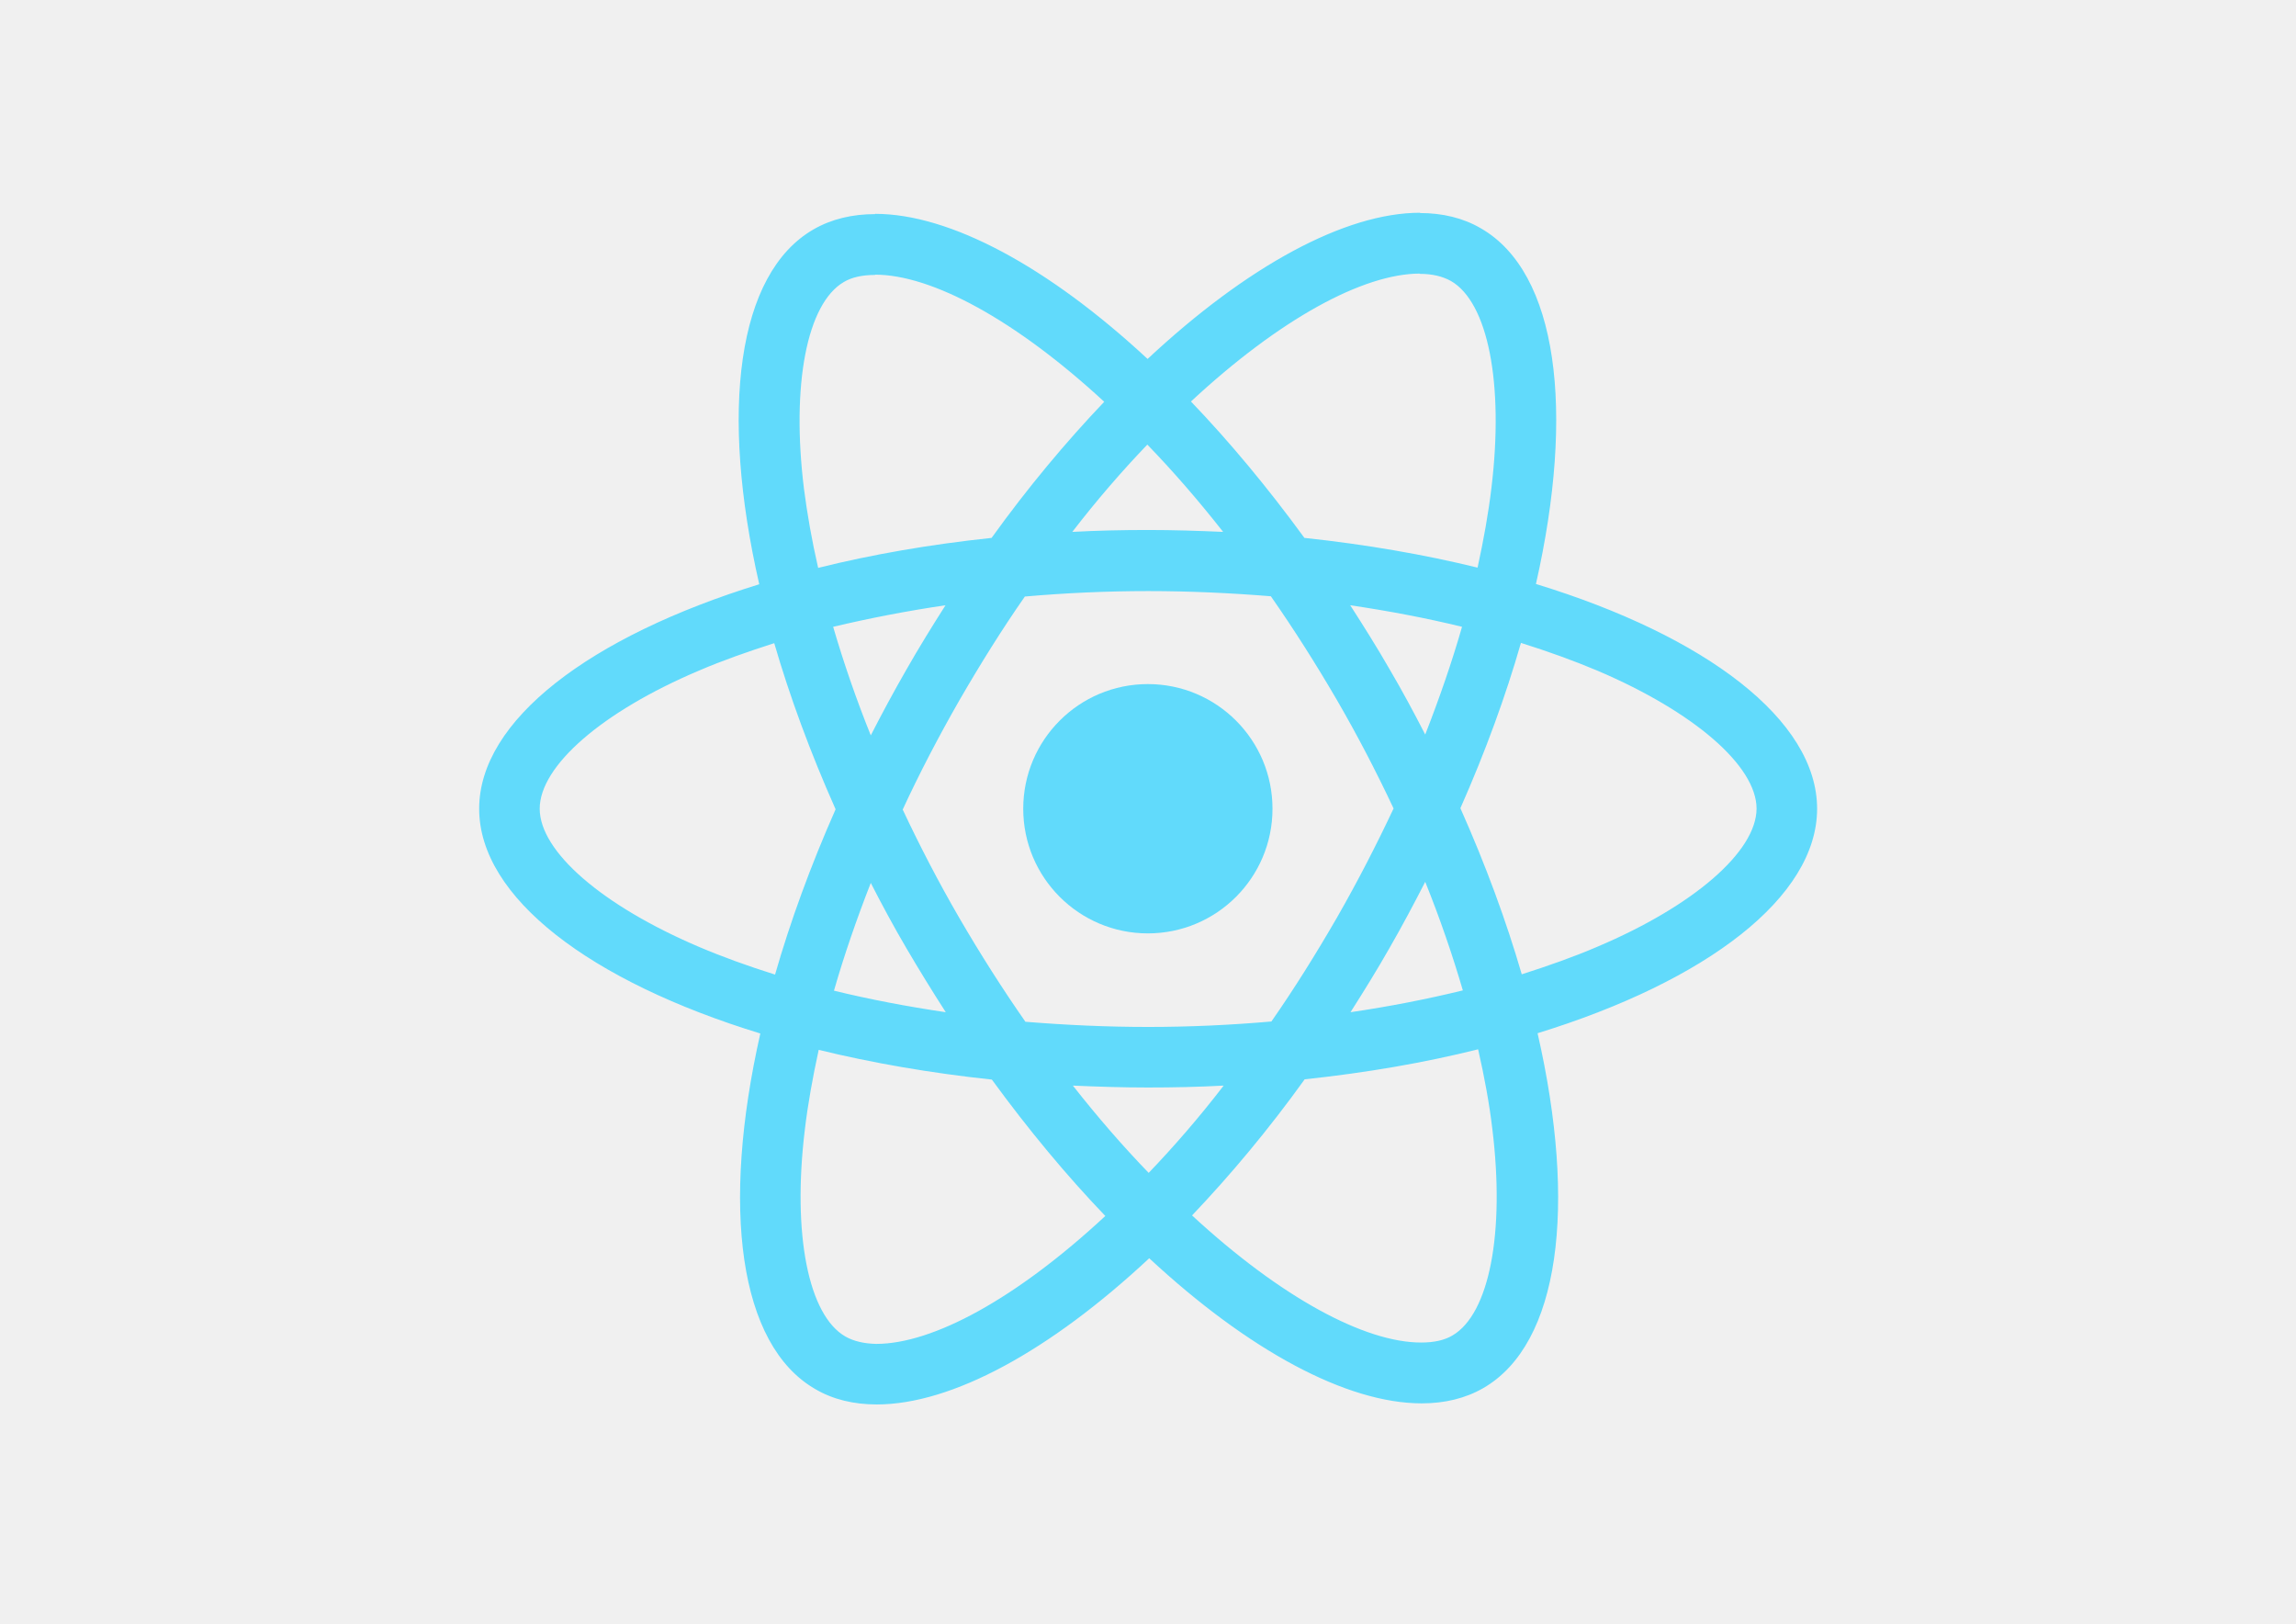
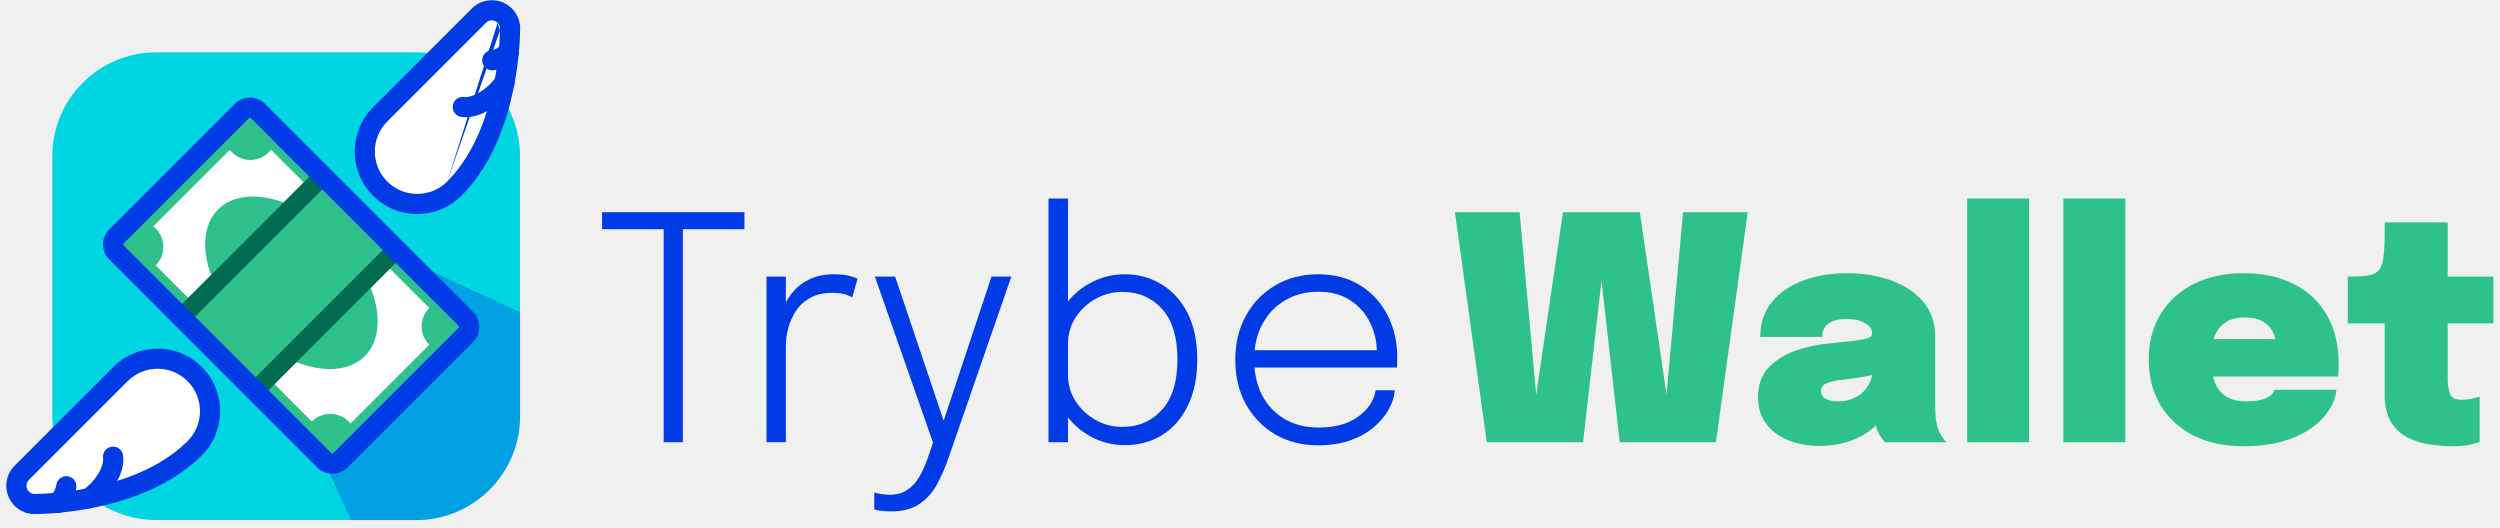
- <svg xmlns="http://www.w3.org/2000/svg" viewBox="0 0 841.9 595.3">
-   <g fill="#61DAFB">
-     <path d="M666.3 296.5c0-32.5-40.7-63.3-103.1-82.4 14.4-63.6 8-114.2-20.2-130.4-6.5-3.8-14.1-5.6-22.4-5.6v22.3c4.6 0 8.3.9 11.4 2.6 13.6 7.8 19.5 37.5 14.9 75.7-1.1 9.4-2.9 19.3-5.1 29.4-19.6-4.8-41-8.5-63.5-10.9-13.5-18.5-27.5-35.3-41.6-50 32.6-30.3 63.2-46.9 84-46.9V78c-27.5 0-63.5 19.6-99.9 53.6-36.4-33.8-72.4-53.2-99.9-53.2v22.3c20.7 0 51.4 16.5 84 46.6-14 14.7-28 31.4-41.3 49.9-22.6 2.4-44 6.1-63.6 11-2.3-10-4-19.7-5.2-29-4.7-38.2 1.1-67.9 14.6-75.8 3-1.8 6.9-2.6 11.5-2.6V78.5c-8.4 0-16 1.8-22.6 5.6-28.1 16.2-34.4 66.7-19.9 130.1-62.2 19.2-102.7 49.9-102.7 82.3 0 32.5 40.7 63.3 103.1 82.4-14.4 63.6-8 114.2 20.2 130.4 6.5 3.8 14.1 5.6 22.5 5.6 27.5 0 63.5-19.6 99.9-53.6 36.4 33.8 72.4 53.2 99.9 53.2 8.4 0 16-1.8 22.6-5.6 28.1-16.2 34.4-66.7 19.9-130.1 62-19.1 102.5-49.9 102.5-82.3zm-130.2-66.7c-3.7 12.9-8.3 26.2-13.5 39.5-4.1-8-8.4-16-13.1-24-4.6-8-9.5-15.8-14.4-23.4 14.2 2.1 27.9 4.7 41 7.9zm-45.8 106.5c-7.8 13.5-15.8 26.3-24.1 38.2-14.9 1.3-30 2-45.2 2-15.1 0-30.2-.7-45-1.9-8.3-11.9-16.4-24.6-24.2-38-7.6-13.1-14.5-26.4-20.8-39.8 6.2-13.4 13.2-26.8 20.7-39.9 7.8-13.5 15.8-26.3 24.1-38.2 14.9-1.3 30-2 45.2-2 15.1 0 30.2.7 45 1.9 8.3 11.9 16.4 24.6 24.2 38 7.6 13.1 14.5 26.4 20.8 39.8-6.3 13.4-13.2 26.8-20.7 39.9zm32.3-13c5.4 13.4 10 26.8 13.8 39.8-13.1 3.2-26.9 5.9-41.2 8 4.9-7.7 9.8-15.6 14.4-23.7 4.6-8 8.9-16.1 13-24.1zM421.2 430c-9.3-9.6-18.6-20.3-27.8-32 9 .4 18.2.7 27.5.7 9.4 0 18.7-.2 27.8-.7-9 11.7-18.3 22.4-27.5 32zm-74.4-58.9c-14.2-2.1-27.9-4.7-41-7.9 3.7-12.9 8.3-26.2 13.5-39.5 4.1 8 8.4 16 13.1 24 4.7 8 9.5 15.8 14.4 23.4zM420.7 163c9.3 9.6 18.6 20.3 27.8 32-9-.4-18.2-.7-27.5-.7-9.4 0-18.7.2-27.8.7 9-11.7 18.3-22.4 27.5-32zm-74 58.9c-4.9 7.7-9.8 15.6-14.4 23.7-4.6 8-8.9 16-13 24-5.4-13.4-10-26.8-13.8-39.8 13.1-3.1 26.9-5.8 41.2-7.9zm-90.5 125.2c-35.4-15.1-58.3-34.9-58.3-50.6 0-15.7 22.9-35.6 58.3-50.6 8.6-3.7 18-7 27.7-10.1 5.7 19.6 13.2 40 22.5 60.9-9.2 20.8-16.6 41.1-22.2 60.6-9.9-3.1-19.3-6.5-28-10.2zM310 490c-13.6-7.8-19.5-37.5-14.9-75.7 1.1-9.4 2.9-19.3 5.1-29.4 19.6 4.8 41 8.5 63.5 10.9 13.5 18.5 27.5 35.3 41.6 50-32.6 30.3-63.2 46.9-84 46.9-4.5-.1-8.3-1-11.3-2.7zm237.2-76.2c4.7 38.2-1.1 67.9-14.6 75.8-3 1.8-6.9 2.6-11.5 2.6-20.7 0-51.4-16.5-84-46.6 14-14.7 28-31.4 41.3-49.9 22.6-2.4 44-6.1 63.6-11 2.3 10.1 4.1 19.8 5.2 29.1zm38.5-66.7c-8.6 3.7-18 7-27.7 10.1-5.7-19.6-13.2-40-22.5-60.9 9.2-20.8 16.6-41.1 22.2-60.6 9.9 3.1 19.3 6.5 28.1 10.2 35.4 15.1 58.3 34.9 58.3 50.6-.1 15.7-23 35.6-58.4 50.6zM320.8 78.4z" />
-     <circle cx="420.9" cy="296.5" r="45.7" />
-     <path d="M520.5 78.1z" />
-   </g>
+ <svg xmlns="http://www.w3.org/2000/svg" width="270" height="57" viewBox="0 0 270 57" fill="none">
+   <path d="M80.4 24.756H73.243L73.749 23.594V47.757H71.677V23.594L72.284 24.756H65.026V22.921H80.4V24.756Z" fill="#003BE5" />
+   <path d="M82.784 47.757V29.875H84.872V35.145L84.131 34.91C84.199 34.348 84.362 33.765 84.62 33.158C84.889 32.541 85.26 31.963 85.731 31.424C86.203 30.885 86.792 30.453 87.499 30.128C88.218 29.791 89.071 29.622 90.058 29.622C90.777 29.622 91.355 29.684 91.793 29.808C92.231 29.931 92.506 30.026 92.618 30.094L92.046 32.114C91.933 32.036 91.703 31.935 91.355 31.811C91.007 31.688 90.507 31.626 89.856 31.626C88.913 31.626 88.122 31.811 87.482 32.182C86.842 32.541 86.332 33.013 85.95 33.596C85.568 34.18 85.293 34.803 85.125 35.465C84.956 36.116 84.872 36.745 84.872 37.351V47.757H82.784Z" fill="#003BE5" />
+   <path d="M96.206 55.234C95.79 55.234 95.409 55.206 95.061 55.15C94.724 55.105 94.51 55.06 94.421 55.015V53.179C94.567 53.247 94.802 53.303 95.128 53.348C95.465 53.404 95.785 53.432 96.088 53.432C96.862 53.432 97.502 53.252 98.007 52.893C98.524 52.545 98.95 52.079 99.287 51.496C99.624 50.912 99.91 50.283 100.146 49.61L100.769 47.808L94.488 29.875H96.677L102.065 45.888H101.762L107.083 29.875H109.222L102.419 49.509C102.082 50.485 101.678 51.411 101.207 52.287C100.735 53.163 100.107 53.87 99.321 54.409C98.535 54.959 97.497 55.234 96.206 55.234Z" fill="#003BE5" />
+   <path d="M121.489 48.077C120.12 48.077 118.851 47.746 117.684 47.084C116.516 46.422 115.573 45.523 114.855 44.39C114.148 43.256 113.794 41.982 113.794 40.567C113.794 40.534 113.794 40.506 113.794 40.483C113.794 40.461 113.794 40.438 113.794 40.416L115.343 40.382C115.343 40.405 115.343 40.427 115.343 40.45C115.343 40.472 115.343 40.494 115.343 40.517C115.343 41.527 115.613 42.459 116.151 43.312C116.701 44.165 117.42 44.844 118.307 45.349C119.205 45.855 120.176 46.107 121.22 46.107C122.949 46.107 124.369 45.495 125.48 44.272C126.603 43.037 127.164 41.218 127.164 38.816C127.164 36.403 126.608 34.584 125.497 33.361C124.385 32.137 122.96 31.525 121.22 31.525C120.176 31.525 119.205 31.778 118.307 32.283C117.42 32.788 116.701 33.462 116.151 34.303C115.613 35.145 115.343 36.077 115.343 37.099L113.794 37.048C113.794 35.634 114.148 34.365 114.855 33.243C115.573 32.12 116.516 31.239 117.684 30.599C118.851 29.948 120.12 29.622 121.489 29.622C122.937 29.622 124.251 29.982 125.429 30.7C126.619 31.407 127.562 32.446 128.258 33.815C128.954 35.185 129.302 36.852 129.302 38.816C129.302 40.803 128.954 42.487 128.258 43.868C127.574 45.248 126.642 46.298 125.463 47.017C124.284 47.724 122.96 48.077 121.489 48.077ZM113.238 47.757V21.439H115.343V47.757H113.238Z" fill="#003BE5" />
+   <path d="M134.625 39.692V37.823H149.106L148.702 38.395C148.702 38.328 148.702 38.272 148.702 38.227C148.702 38.171 148.702 38.114 148.702 38.058C148.702 36.902 148.455 35.825 147.961 34.825C147.467 33.826 146.749 33.024 145.806 32.417C144.874 31.811 143.735 31.508 142.387 31.508C141.018 31.508 139.811 31.823 138.767 32.451C137.723 33.069 136.909 33.927 136.326 35.028C135.742 36.116 135.45 37.385 135.45 38.833C135.45 40.292 135.736 41.578 136.309 42.689C136.892 43.789 137.706 44.648 138.75 45.265C139.794 45.871 141.012 46.175 142.404 46.175C143.426 46.175 144.313 46.051 145.065 45.804C145.828 45.546 146.457 45.209 146.951 44.794C147.456 44.379 147.838 43.941 148.096 43.48C148.365 43.009 148.522 42.566 148.567 42.15H150.638C150.593 42.812 150.38 43.492 149.998 44.188C149.628 44.872 149.095 45.512 148.399 46.107C147.714 46.702 146.861 47.185 145.839 47.555C144.829 47.915 143.662 48.094 142.337 48.094C140.608 48.094 139.07 47.701 137.723 46.916C136.387 46.13 135.332 45.046 134.558 43.666C133.794 42.274 133.413 40.674 133.413 38.867C133.413 37.048 133.8 35.448 134.574 34.068C135.349 32.676 136.41 31.587 137.757 30.801C139.104 30.015 140.636 29.622 142.354 29.622C144.105 29.622 145.62 30.021 146.9 30.818C148.18 31.615 149.168 32.698 149.864 34.068C150.56 35.426 150.908 36.953 150.908 38.648C150.908 38.794 150.902 38.979 150.891 39.203C150.891 39.428 150.885 39.591 150.874 39.692H134.625Z" fill="#003BE5" />
+   <path d="M160.568 47.757L157.133 22.921H164.121L166.276 46.697L165.317 46.646L168.802 22.921H177.104L180.572 46.646L179.613 46.697L181.768 22.921H188.756L185.321 47.757H174.931L172.625 27.332H173.298L170.974 47.757H160.568Z" fill="#2FC18C" />
+   <path d="M196.573 48.162C195.293 48.162 194.148 47.959 193.138 47.555C192.127 47.14 191.33 46.545 190.747 45.77C190.163 44.985 189.871 44.031 189.871 42.908C189.871 41.583 190.247 40.517 190.999 39.709C191.762 38.9 192.734 38.288 193.912 37.873C195.102 37.458 196.331 37.194 197.6 37.082C199.407 36.913 200.625 36.767 201.254 36.644C201.882 36.52 202.197 36.302 202.197 35.987C202.197 35.976 202.197 35.97 202.197 35.97C202.197 35.555 201.944 35.202 201.439 34.91C200.945 34.606 200.283 34.455 199.452 34.455C198.554 34.455 197.886 34.623 197.448 34.96C197.011 35.286 196.792 35.763 196.792 36.391H190.107C190.107 34.887 190.528 33.624 191.37 32.603C192.212 31.581 193.34 30.812 194.754 30.296C196.18 29.768 197.763 29.504 199.503 29.504C201.153 29.504 202.696 29.751 204.133 30.245C205.581 30.739 206.754 31.497 207.652 32.519C208.551 33.529 209 34.825 209 36.408C209 36.644 209 36.88 209 37.115C209 37.351 209 37.587 209 37.823V43.363C209 43.856 209.011 44.334 209.033 44.794C209.056 45.254 209.123 45.681 209.235 46.074C209.359 46.489 209.522 46.848 209.724 47.151C209.926 47.443 210.088 47.645 210.212 47.757H203.578C203.477 47.656 203.331 47.471 203.14 47.202C202.949 46.932 202.792 46.624 202.668 46.276C202.5 45.77 202.376 45.299 202.298 44.861C202.23 44.412 202.197 43.868 202.197 43.228L203.679 44.255C203.375 45.075 202.859 45.776 202.129 46.36C201.411 46.944 200.563 47.393 199.587 47.707C198.621 48.01 197.617 48.162 196.573 48.162ZM198.593 43.346C199.177 43.346 199.75 43.217 200.311 42.958C200.883 42.7 201.36 42.274 201.742 41.679C202.124 41.072 202.315 40.253 202.315 39.22V38.58L204.049 39.978C203.308 40.236 202.483 40.455 201.574 40.635C200.664 40.803 199.794 40.932 198.964 41.022C198.189 41.101 197.611 41.23 197.229 41.409C196.859 41.578 196.674 41.853 196.674 42.234C196.674 42.616 196.842 42.897 197.179 43.076C197.516 43.256 197.987 43.346 198.593 43.346Z" fill="#2FC18C" />
+   <path d="M219.141 21.439V47.757H212.456V21.439H219.141Z" fill="#2FC18C" />
+   <path d="M229.533 21.439V47.757H222.848V21.439H229.533Z" fill="#2FC18C" />
+   <path d="M235.716 40.668V36.627H246.257L245.752 37.503C245.752 37.413 245.752 37.318 245.752 37.217C245.752 37.104 245.752 37.009 245.752 36.93C245.752 36.549 245.64 36.156 245.415 35.752C245.202 35.336 244.848 34.988 244.354 34.708C243.872 34.427 243.22 34.287 242.401 34.287C241.604 34.287 240.936 34.455 240.397 34.792C239.858 35.129 239.454 35.628 239.185 36.29C238.915 36.941 238.781 37.739 238.781 38.681C238.781 39.669 238.91 40.511 239.168 41.207C239.426 41.903 239.836 42.436 240.397 42.807C240.958 43.166 241.694 43.346 242.603 43.346C243.142 43.346 243.602 43.306 243.984 43.228C244.365 43.149 244.669 43.048 244.893 42.925C245.129 42.801 245.303 42.667 245.415 42.521C245.539 42.375 245.611 42.234 245.634 42.1H252.336C252.257 42.886 251.971 43.643 251.477 44.373C250.994 45.103 250.326 45.759 249.473 46.343C248.62 46.916 247.593 47.37 246.392 47.707C245.191 48.032 243.832 48.195 242.317 48.195C240.218 48.195 238.399 47.802 236.861 47.017C235.323 46.219 234.139 45.119 233.308 43.716C232.477 42.302 232.062 40.68 232.062 38.85C232.062 36.975 232.489 35.336 233.342 33.933C234.195 32.53 235.39 31.441 236.928 30.666C238.478 29.892 240.274 29.504 242.317 29.504C244.427 29.504 246.246 29.903 247.772 30.7C249.31 31.486 250.495 32.608 251.325 34.068C252.156 35.516 252.571 37.239 252.571 39.237C252.571 39.574 252.566 39.86 252.555 40.096C252.543 40.332 252.527 40.523 252.504 40.668H235.716Z" fill="#2FC18C" />
+   <path d="M264.958 48.195C264.183 48.195 263.364 48.133 262.499 48.01C261.646 47.898 260.844 47.656 260.091 47.286C259.339 46.916 258.727 46.36 258.256 45.619C257.785 44.867 257.549 43.862 257.549 42.605C257.549 42.347 257.549 42.088 257.549 41.83C257.549 41.572 257.549 41.319 257.549 41.072V34.926H253.558V29.875H253.642C254.518 29.875 255.214 29.836 255.73 29.757C256.258 29.678 256.651 29.488 256.909 29.184C257.167 28.881 257.336 28.404 257.414 27.753C257.504 27.102 257.549 26.204 257.549 25.059V24.015H264.352V29.875H269.285V34.926H264.352V39.86C264.352 40.029 264.352 40.197 264.352 40.365C264.352 40.523 264.352 40.685 264.352 40.854C264.352 41.505 264.43 42.055 264.587 42.504C264.744 42.953 265.165 43.177 265.85 43.177C266.254 43.177 266.636 43.138 266.995 43.059C267.354 42.981 267.624 42.902 267.803 42.824V47.724C267.545 47.836 267.169 47.943 266.675 48.044C266.193 48.145 265.62 48.195 264.958 48.195Z" fill="#2FC18C" />
+   <path d="M5.649 16.877C5.649 10.678 10.675 5.652 16.875 5.652H44.939C51.139 5.652 56.165 10.678 56.165 16.877V44.942C56.165 51.141 51.139 56.167 44.939 56.167H16.875C10.675 56.167 5.649 51.141 5.649 44.942V16.877Z" fill="#00D5E2" />
+   <path d="M19.681 16.877L56.165 33.716V44.942C56.165 51.141 51.139 56.167 44.939 56.167H37.923L19.681 16.877Z" fill="#003BE5" fill-opacity="0.34" />
+   <path d="M11.64 26.241L27.008 10.873L51.41 35.275L36.042 50.642L11.64 26.241Z" fill="white" />
+   <path d="M2.348 53.859C2.788 54.299 3.378 54.485 3.948 54.423C3.948 54.423 14.696 54.485 20.805 48.624C20.883 48.557 20.955 48.485 21.027 48.412C23.243 46.196 23.238 42.608 21.027 40.398C18.817 38.187 15.229 38.182 13.013 40.398L2.348 51.063C1.577 51.834 1.577 53.087 2.348 53.859Z" fill="white" />
+   <path d="M12.209 49.32C12.354 50.298 11.774 51.711 10.627 52.918C10.277 53.281 9.915 53.594 9.541 53.836" fill="white" />
+   <path d="M7.162 52.508C7.066 53.208 6.727 53.848 6.196 54.307L7.162 52.508Z" fill="white" />
+   <path d="M29.025 16.452C30.123 15.354 30.123 13.575 29.025 12.477C27.927 11.379 26.148 11.379 25.05 12.477C23.952 13.575 23.952 15.354 25.05 16.452C26.148 17.55 27.927 17.55 29.025 16.452Z" fill="#2FC18C" />
+   <path d="M50.334 37.232C51.431 36.134 51.431 34.355 50.334 33.257C49.236 32.159 47.456 32.159 46.359 33.257C45.261 34.355 45.261 36.134 46.359 37.232C47.456 38.33 49.236 38.33 50.334 37.232Z" fill="#2FC18C" />
+   <path d="M16.819 28.658C17.917 27.56 17.917 25.78 16.819 24.683C15.721 23.585 13.942 23.585 12.844 24.683C11.746 25.78 11.746 27.56 12.844 28.658C13.942 29.756 15.721 29.756 16.819 28.658Z" fill="#2FC18C" />
+   <path d="M37.659 49.498C38.757 48.401 38.757 46.621 37.659 45.523C36.562 44.426 34.782 44.426 33.684 45.523C32.587 46.621 32.587 48.401 33.684 49.498C34.782 50.596 36.562 50.596 37.659 49.498Z" fill="#2FC18C" />
+   <path d="M50.652 34.697L49.226 36.123L25.894 12.791L27.32 11.365L50.652 34.697Z" fill="#2FC18C" />
+   <path d="M36.471 48.309L35.046 49.735L11.713 26.403L13.139 24.977L36.471 48.309Z" fill="#2FC18C" />
+   <path d="M27.332 10.783L28.774 12.225L13.155 27.844L11.713 26.402L27.332 10.783Z" fill="#2FC18C" />
+   <path d="M50.07 33.52L51.513 34.963L35.893 50.582L34.451 49.14L50.07 33.52Z" fill="#2FC18C" />
+   <path d="M39.393 38.464C42.1 35.756 40.749 30.016 36.374 25.641C32 21.267 26.259 19.916 23.552 22.623C20.845 25.331 22.196 31.071 26.57 35.446C30.945 39.82 36.685 41.171 39.393 38.464Z" fill="#2FC18C" />
+   <path d="M43.664 27.468L28.125 43.008C28.069 43.063 28.008 43.103 27.941 43.138C27.668 43.272 27.316 43.215 27.08 42.978L18.838 34.737C18.602 34.501 18.545 34.149 18.679 33.876C18.713 33.809 18.753 33.747 18.809 33.692L34.348 18.152C34.404 18.096 34.466 18.056 34.533 18.022C34.806 17.888 35.157 17.945 35.394 18.181L43.635 26.423C43.872 26.659 43.929 27.011 43.795 27.284C43.76 27.351 43.72 27.412 43.664 27.468Z" fill="#2FC18C" />
+   <path fill-rule="evenodd" clip-rule="evenodd" d="M18.809 33.692C18.753 33.747 18.713 33.809 18.679 33.876C18.545 34.149 18.602 34.501 18.838 34.737L27.08 42.978C27.316 43.215 27.668 43.272 27.941 43.138C28.008 43.103 28.069 43.063 28.125 43.008L43.664 27.468C43.72 27.412 43.76 27.351 43.795 27.284C43.929 27.011 43.872 26.659 43.635 26.423L35.394 18.181C35.157 17.945 34.806 17.888 34.533 18.022C34.466 18.056 34.404 18.096 34.348 18.152L18.809 33.692ZM34.857 20.422L21.079 34.2L27.617 40.737L41.394 26.96L34.857 20.422Z" fill="#036B52" />
+   <path d="M54.516 1.691C54.956 2.131 55.142 2.721 55.08 3.291C55.08 3.291 55.142 14.039 49.281 20.148C49.214 20.226 49.142 20.298 49.069 20.371C46.853 22.586 43.265 22.581 41.055 20.371C38.844 18.16 38.839 14.572 41.055 12.356L51.72 1.691C52.491 0.92 53.744 0.92 54.516 1.691Z" fill="white" />
+   <path d="M49.977 11.552C50.955 11.697 52.368 11.118 53.575 9.971C53.937 9.62 54.251 9.258 54.493 8.884" fill="white" />
+   <path d="M53.165 6.505C53.865 6.409 54.505 6.071 54.964 5.539L53.165 6.505Z" fill="white" />
+   <path fill-rule="evenodd" clip-rule="evenodd" d="M12.244 39.629C14.885 36.987 19.162 36.994 21.796 39.629C24.431 42.263 24.438 46.54 21.796 49.181L21.791 49.187C21.727 49.251 21.639 49.339 21.54 49.427C18.271 52.552 13.832 54.054 10.307 54.786C8.526 55.156 6.945 55.337 5.807 55.425C5.237 55.47 4.777 55.491 4.456 55.501C4.296 55.506 4.17 55.509 4.083 55.51C4.05 55.51 4.023 55.51 4.001 55.51C3.137 55.586 2.245 55.293 1.579 54.628C0.383 53.431 0.383 51.49 1.579 50.294L12.244 39.629ZM3.954 53.335L3.957 53.335L3.975 53.335C3.993 53.335 4.02 53.335 4.057 53.335C4.13 53.334 4.241 53.332 4.387 53.327C4.678 53.318 5.105 53.298 5.638 53.257C6.706 53.174 8.194 53.004 9.864 52.657C13.234 51.956 17.213 50.563 20.052 47.84L20.072 47.82L20.093 47.802C20.136 47.765 20.181 47.72 20.258 47.644C22.048 45.853 22.045 42.953 20.258 41.167C18.472 39.38 15.572 39.376 13.782 41.167L3.117 51.832C3.117 51.832 3.117 51.832 3.117 51.832C2.77 52.179 2.77 52.743 3.117 53.09C3.315 53.287 3.575 53.37 3.83 53.342L3.892 53.335L3.954 53.335Z" fill="#003BE5" />
+   <path fill-rule="evenodd" clip-rule="evenodd" d="M5.5 53.514C5.924 53.089 6.613 53.089 7.038 53.514L7.05 53.526C7.475 53.951 7.475 54.639 7.05 55.064C6.626 55.489 5.937 55.489 5.512 55.064L5.5 55.052C5.075 54.627 5.075 53.938 5.5 53.514Z" fill="#003BE5" />
+   <path fill-rule="evenodd" clip-rule="evenodd" d="M12.05 48.245C12.644 48.156 13.197 48.567 13.285 49.161C13.397 49.915 13.221 50.724 12.901 51.464C12.576 52.219 12.069 52.98 11.416 53.667L11.409 53.674L11.409 53.674C11.02 54.077 10.594 54.451 10.13 54.75C9.626 55.075 8.952 54.93 8.627 54.426C8.301 53.921 8.446 53.248 8.951 52.922C9.235 52.739 9.533 52.486 9.842 52.166C10.334 51.647 10.69 51.099 10.904 50.603C11.125 50.09 11.166 49.703 11.133 49.48C11.045 48.886 11.456 48.333 12.05 48.245Z" fill="#003BE5" />
+   <path fill-rule="evenodd" clip-rule="evenodd" d="M7.311 51.43C7.906 51.513 8.322 52.061 8.24 52.656C8.108 53.608 7.646 54.492 6.907 55.13C6.452 55.523 5.766 55.472 5.373 55.018C4.98 54.563 5.031 53.876 5.485 53.484C5.809 53.205 6.023 52.808 6.085 52.359C6.167 51.764 6.716 51.348 7.311 51.43Z" fill="#003BE5" />
+   <path fill-rule="evenodd" clip-rule="evenodd" d="M27.079 12.744C27.032 12.697 26.956 12.697 26.91 12.744L13.335 26.318C13.289 26.364 13.289 26.44 13.335 26.487L12.566 27.256L13.335 26.487L35.808 48.96C35.855 49.007 35.931 49.007 35.978 48.96L49.552 35.386C49.599 35.339 49.599 35.263 49.552 35.217L27.079 12.744ZM25.371 11.206C26.268 10.309 27.721 10.309 28.617 11.206L51.09 33.679C51.986 34.575 51.986 36.028 51.09 36.924L37.516 50.498C36.62 51.395 35.167 51.395 34.27 50.498L11.797 28.025C10.901 27.129 10.901 25.676 11.797 24.78L25.371 11.206Z" fill="#003BE5" />
+   <path fill-rule="evenodd" clip-rule="evenodd" d="M53.746 2.46C53.4 2.113 52.836 2.113 52.489 2.46L41.824 13.125C40.033 14.916 40.037 17.815 41.824 19.602C43.61 21.388 46.509 21.392 48.3 19.602C48.3 19.602 48.3 19.602 48.3 19.602M53.992 3.297L53.992 3.3L53.992 3.319C53.992 3.336 53.992 3.363 53.992 3.4C53.991 3.473 53.989 3.584 53.984 3.73C53.975 4.021 53.955 4.448 53.914 4.981C53.831 6.049 53.661 7.537 53.313 9.207C52.613 12.577 51.22 16.556 48.496 19.395L48.477 19.415L48.459 19.436C48.422 19.479 48.378 19.524 48.3 19.602M53.992 3.297L53.992 3.235L53.999 3.173C54.026 2.918 53.944 2.658 53.746 2.46M56.167 3.344C56.243 2.48 55.95 1.588 55.285 0.922C54.088 -0.274 52.147 -0.274 50.951 0.922L40.286 11.587C37.644 14.228 37.651 18.505 40.286 21.14C42.92 23.774 47.197 23.781 49.838 21.14L49.85 21.128C49.912 21.066 49.998 20.979 50.084 20.883C53.209 17.614 54.711 13.175 55.443 9.65C55.813 7.869 55.994 6.288 56.082 5.15C56.127 4.58 56.148 4.12 56.158 3.799C56.163 3.639 56.166 3.513 56.167 3.426C56.167 3.393 56.167 3.366 56.167 3.344Z" fill="#003BE5" />
+   <path fill-rule="evenodd" clip-rule="evenodd" d="M54.17 4.843C54.595 4.418 55.284 4.418 55.709 4.843L55.721 4.855C56.146 5.28 56.146 5.969 55.721 6.393C55.296 6.818 54.608 6.818 54.183 6.393L54.17 6.381C53.746 5.956 53.746 5.267 54.17 4.843Z" fill="#003BE5" />
+   <path fill-rule="evenodd" clip-rule="evenodd" d="M55.082 7.97C55.587 8.296 55.732 8.969 55.407 9.474C55.108 9.937 54.734 10.363 54.331 10.752L54.324 10.759L54.324 10.759C53.636 11.412 52.876 11.919 52.121 12.245C51.38 12.564 50.572 12.74 49.818 12.628C49.224 12.54 48.813 11.987 48.901 11.393C48.989 10.799 49.542 10.388 50.136 10.476C50.36 10.51 50.747 10.468 51.259 10.247C51.756 10.033 52.304 9.677 52.823 9.185C53.142 8.876 53.395 8.578 53.579 8.294C53.904 7.79 54.578 7.644 55.082 7.97Z" fill="#003BE5" />
+   <path fill-rule="evenodd" clip-rule="evenodd" d="M55.675 4.716C56.129 5.109 56.179 5.796 55.787 6.25C55.148 6.989 54.265 7.451 53.313 7.583C52.718 7.665 52.169 7.249 52.087 6.654C52.005 6.059 52.421 5.51 53.016 5.428C53.465 5.366 53.861 5.152 54.141 4.828C54.533 4.374 55.22 4.324 55.675 4.716Z" fill="#003BE5" />
</svg>
